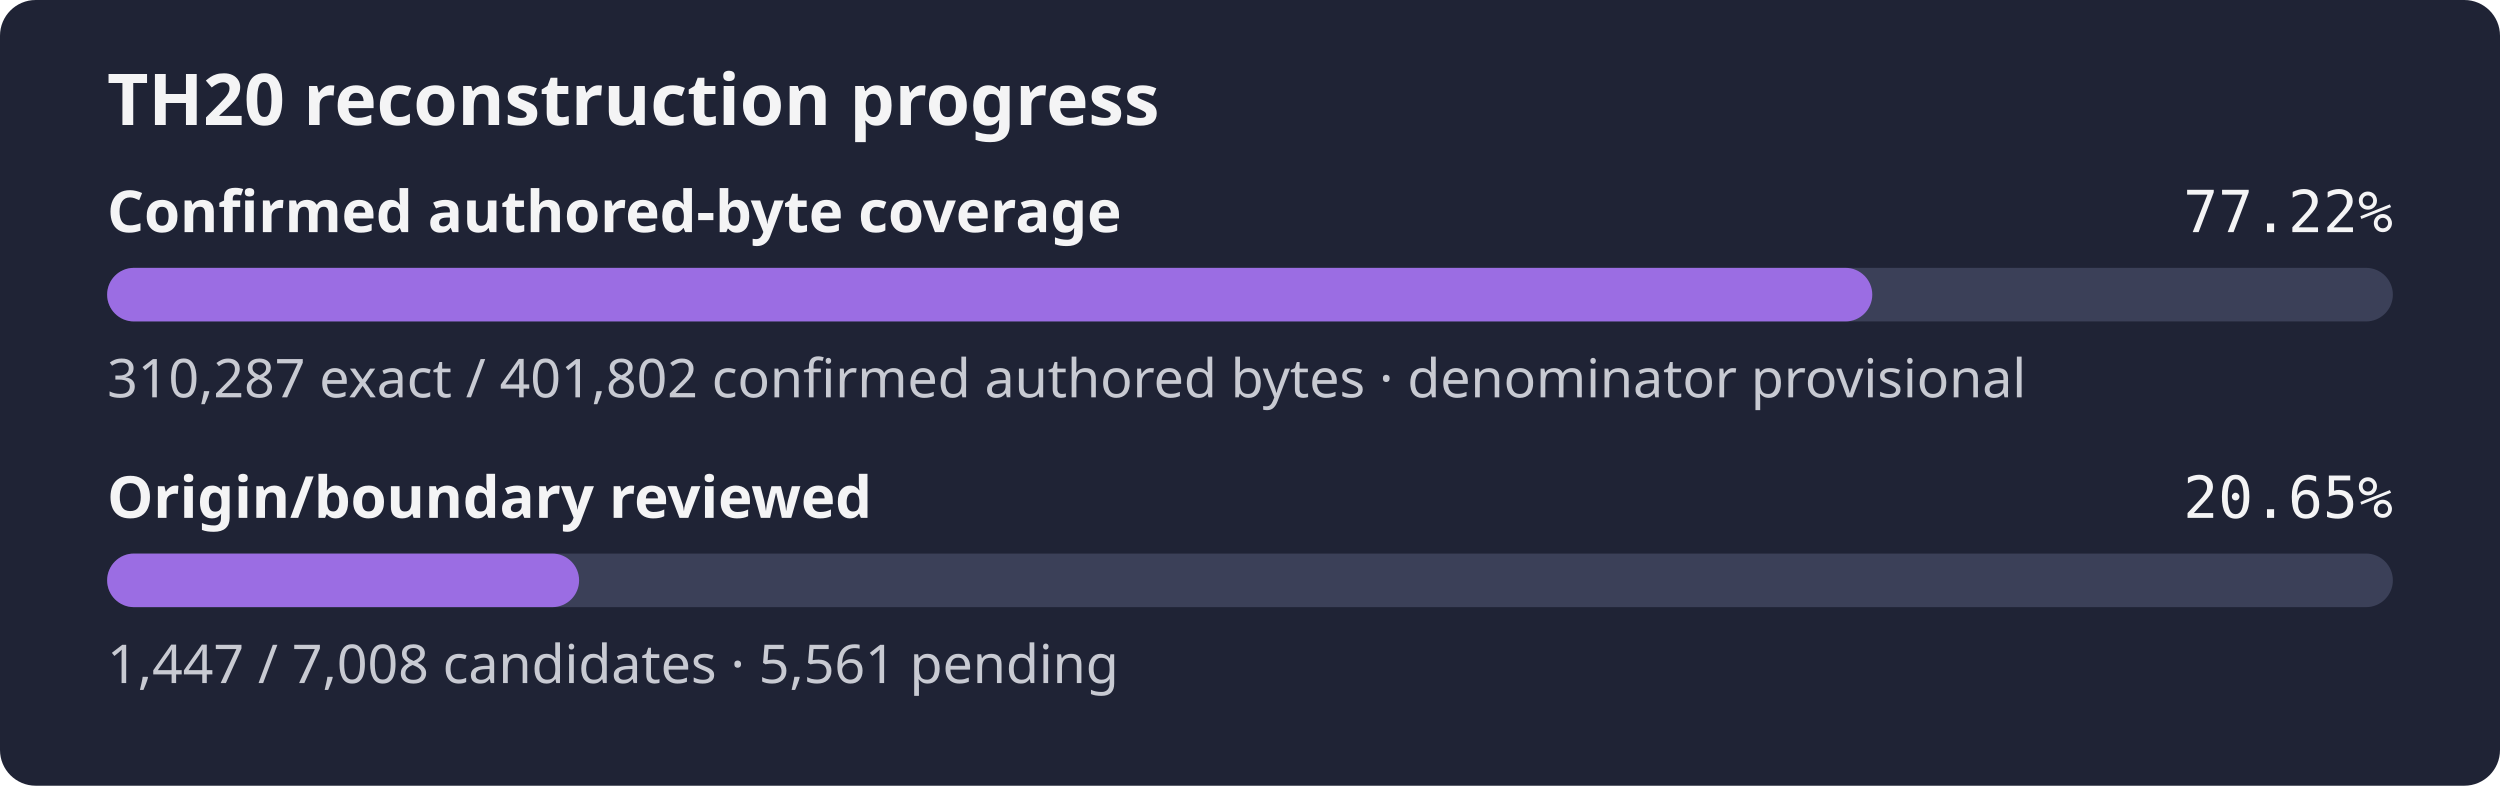
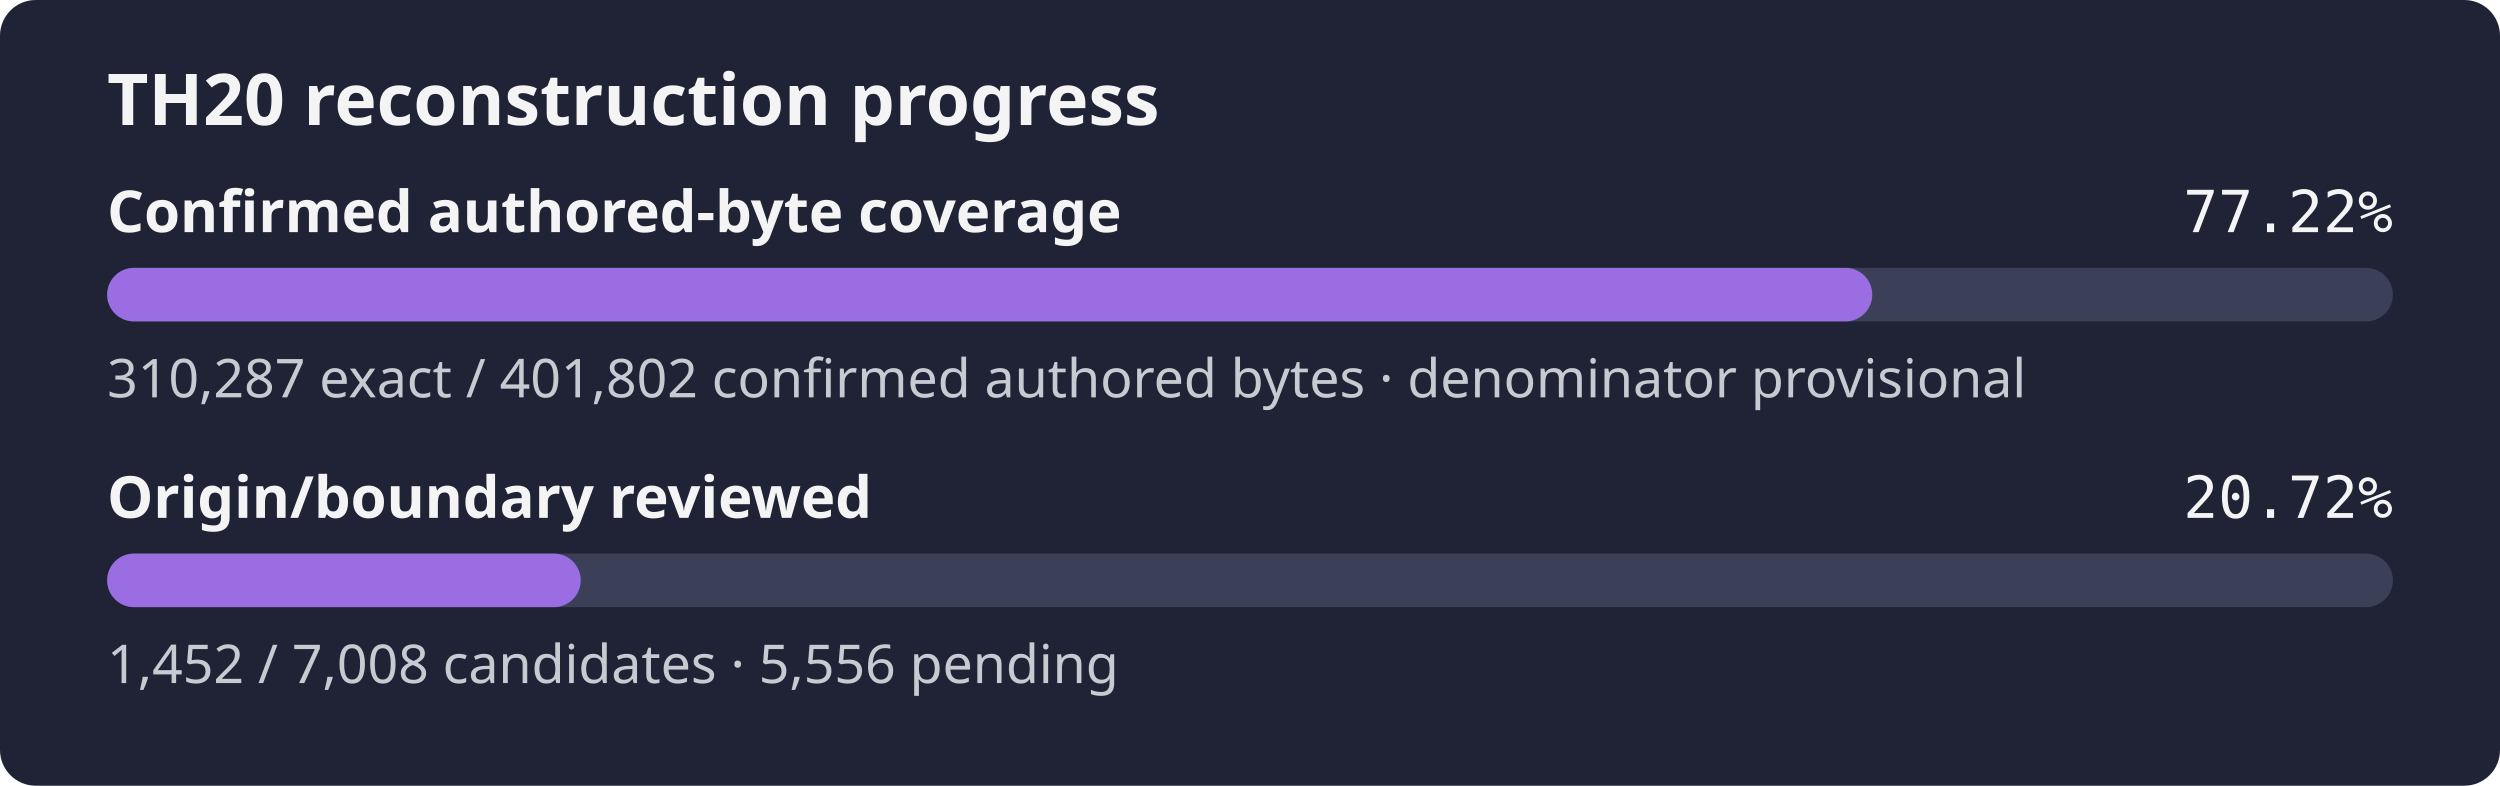
- <svg xmlns="http://www.w3.org/2000/svg" width="560" height="176" role="img" aria-label="TH20 reconstruction progress: 77.22% of the confirmed authored-byte set is exact, origin review 20.65%">
+ <svg xmlns="http://www.w3.org/2000/svg" width="560" height="176" role="img" aria-label="TH20 reconstruction progress: 77.22% of the confirmed authored-byte set is exact, origin review 20.72%">
  <rect width="560" height="176" rx="8" fill="#1f2335" />
  <text x="24" y="28" fill="#f4f4f5" font-family="sans-serif" font-size="16" font-weight="600">TH20 reconstruction progress</text>
  <text x="24" y="52" fill="#f4f4f5" font-family="sans-serif" font-size="13" font-weight="600">Confirmed authored-byte coverage</text>
  <text x="536" y="52" fill="#f4f4f5" text-anchor="end" font-family="monospace" font-size="13">77.22%</text>
  <rect x="24" y="60" width="512" height="12" rx="6" fill="#3b4058" />
  <rect x="24" y="60" width="395.39" height="12" rx="6" fill="#9b6de3" />
  <text x="24" y="89" fill="#c8cad2" font-family="sans-serif" font-size="12">310,287 exact / 401,802 confirmed authored bytes · denominator provisional</text>
  <text x="24" y="116" fill="#f4f4f5" font-family="sans-serif" font-size="13" font-weight="600">Origin/boundary reviewed</text>
-   <text x="536" y="116" fill="#f4f4f5" text-anchor="end" font-family="monospace" font-size="13">20.65%</text>
+   <text x="536" y="116" fill="#f4f4f5" text-anchor="end" font-family="monospace" font-size="13">20.72%</text>
  <rect x="24" y="124" width="512" height="12" rx="6" fill="#3b4058" />
-   <rect x="24" y="124" width="105.72" height="12" rx="6" fill="#9b6de3" />
-   <text x="24" y="153" fill="#c8cad2" font-family="sans-serif" font-size="12">1,447 / 7,008 candidates · 5,561 pending</text>
+   <rect x="24" y="124" width="106.08" height="12" rx="6" fill="#9b6de3" />
+   <text x="24" y="153" fill="#c8cad2" font-family="sans-serif" font-size="12">1,452 / 7,008 candidates · 5,556 pending</text>
</svg>
